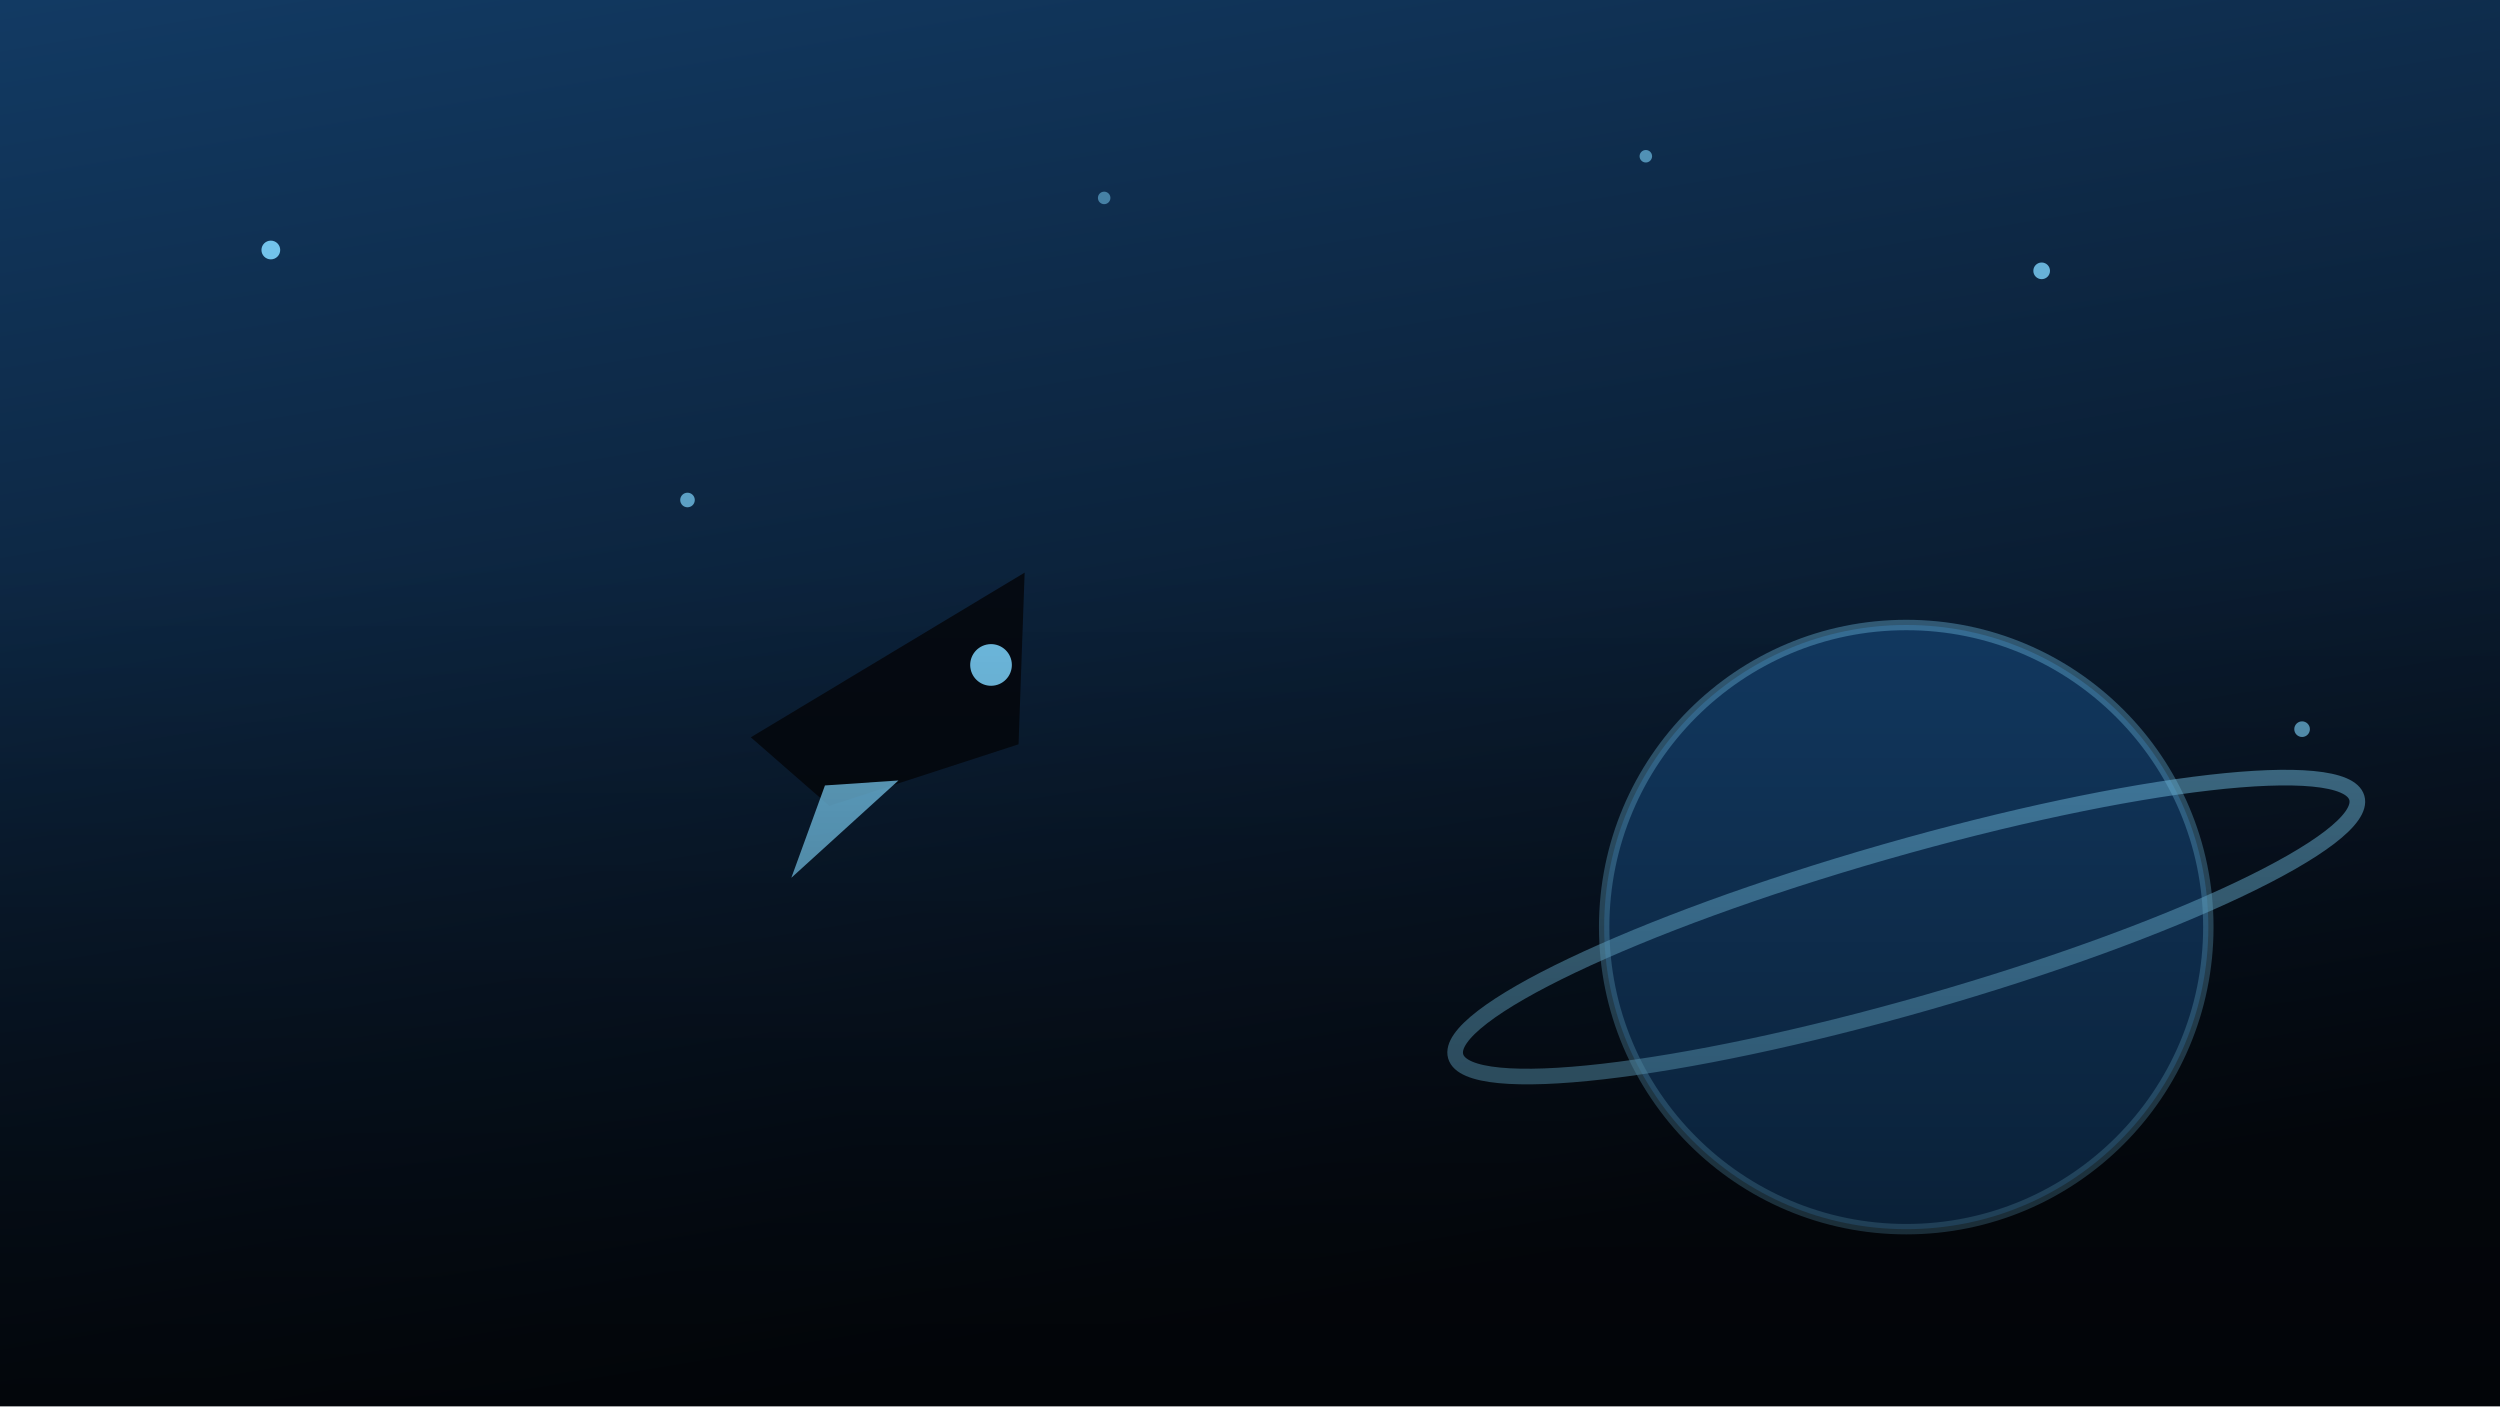
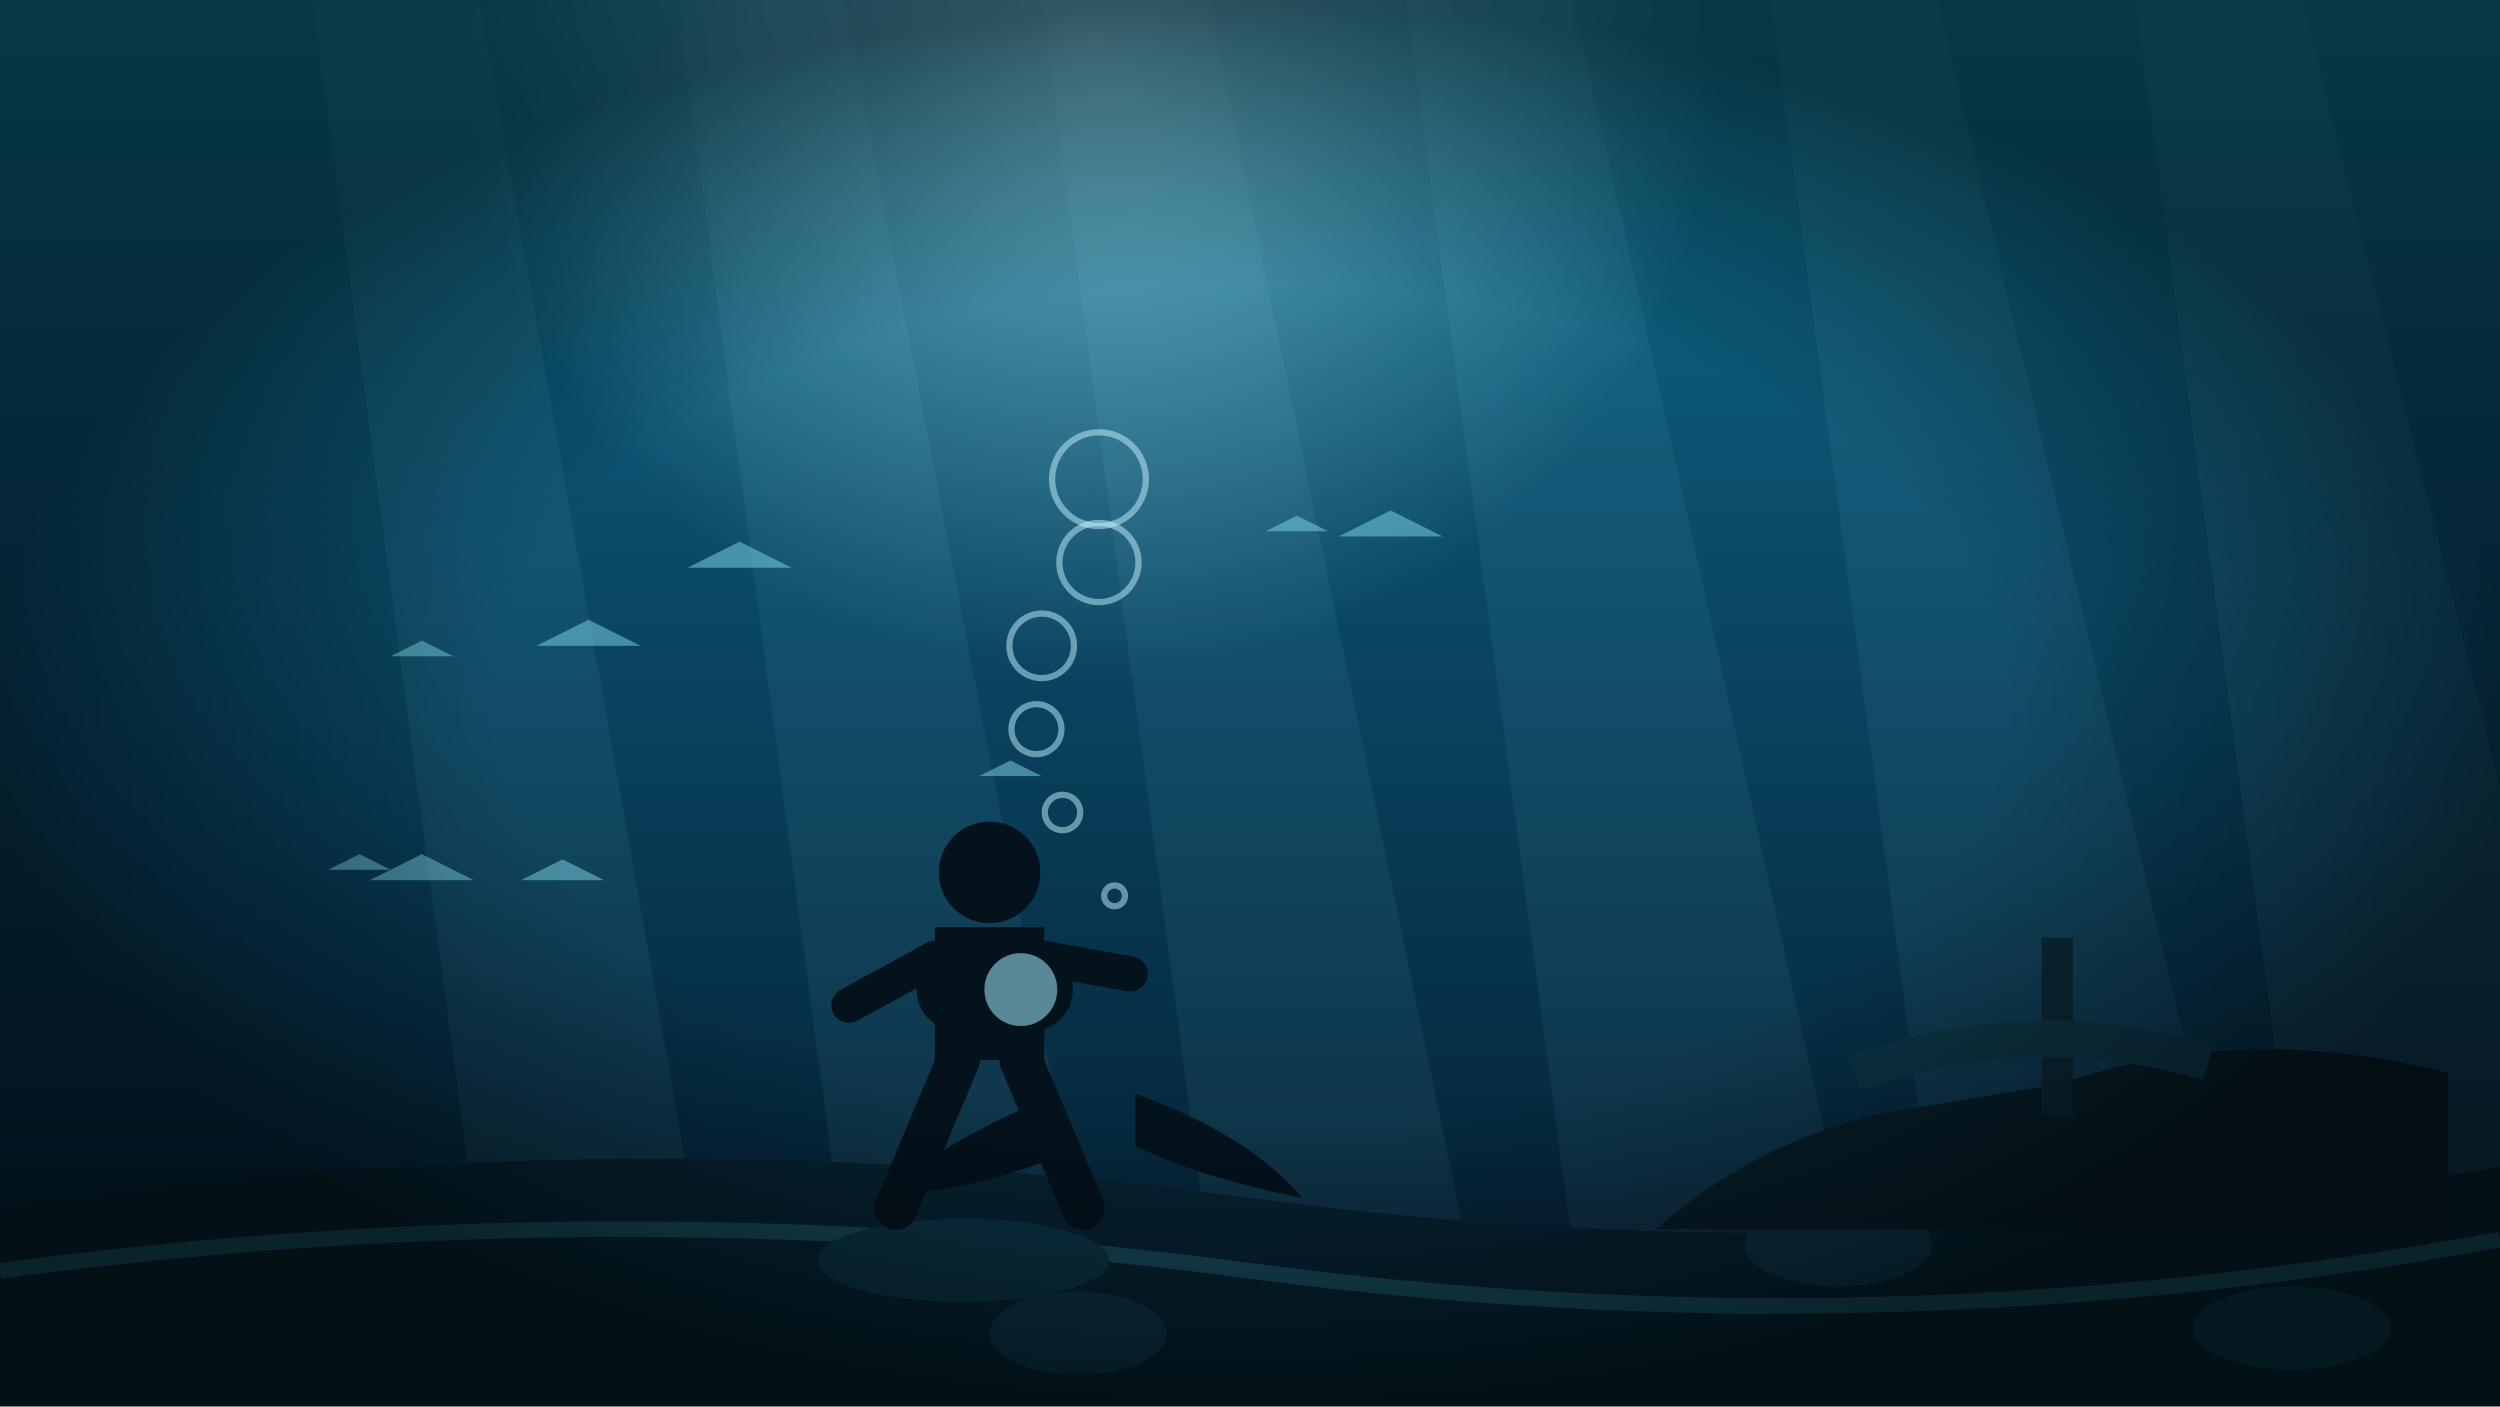
<svg xmlns="http://www.w3.org/2000/svg" aria-hidden="true" class="poster-art" preserveAspectRatio="xMidYMid slice" viewBox="0 0 480 270">
  <defs>
-     <linearGradient id="skp7__7_rec" x1="0" x2="0.3" y1="0" y2="1">
-       <stop offset="0" stop-color="#123a63" />
-       <stop offset="1" stop-color="#050a12" />
+     <linearGradient id="a7sky" x1="0" y1="0" x2="0" y2="1">
+       <stop offset="0" stop-color="#0e6f8c" />
+       <stop offset="0.4" stop-color="#0a4a68" />
+       <stop offset="1" stop-color="#031a2b" />
    </linearGradient>
-     <radialGradient id="glp7__7_rec">
-       <stop offset="0" stop-color="#7dd3fc" stop-opacity="0.85" />
-       <stop offset="1" stop-color="#7dd3fc" stop-opacity="0" />
+     <radialGradient id="a7light" cx="50%" cy="50%" r="50%">
+       <stop offset="0" stop-color="#bdf4ff" stop-opacity="0.5" />
+       <stop offset="1" stop-color="#bdf4ff" stop-opacity="0" />
    </radialGradient>
-     <linearGradient id="vgp7__7_rec" x1="0" x2="0" y1="0" y2="1">
-       <stop offset="0.4" stop-color="#000" stop-opacity="0" />
-       <stop offset="1" stop-color="#000" stop-opacity="0.55" />
-     </linearGradient>
+     <radialGradient id="a7vig" cx="50%" cy="50%" r="50%">
+       <stop offset="0" stop-color="#000" stop-opacity="0" />
+       <stop offset="0.6" stop-color="#000" stop-opacity="0" />
+       <stop offset="1" stop-color="#000" stop-opacity="0.5" />
+     </radialGradient>
  </defs>
-   <rect fill="url(#skp7__7_rec)" height="270" width="480" />
-   <g fill="#7dd3fc">
-     <circle cx="52" cy="48" opacity="0.9" r="1.8" />
-     <circle cx="132" cy="96" opacity="0.7" r="1.4" />
-     <circle cx="392" cy="52" opacity="0.8" r="1.6" />
-     <circle cx="316" cy="30" opacity="0.6" r="1.2" />
-     <circle cx="442" cy="140" opacity="0.7" r="1.5" />
-     <circle cx="212" cy="38" opacity="0.5" r="1.2" />
+   <rect width="480" height="270" fill="url(#a7sky)" />
+   <circle cx="210" cy="10" r="120" fill="url(#a7light)" />
+   <polygon points="60,0 92,0 140,270 96,270" fill="#9fe9ff" opacity="0.06" />
+   <polygon points="130,0 162,0 214,270 166,270" fill="#9fe9ff" opacity="0.06" />
+   <polygon points="200,0 232,0 288,270 236,270" fill="#9fe9ff" opacity="0.06" />
+   <polygon points="270,0 302,0 362,270 306,270" fill="#9fe9ff" opacity="0.06" />
+   <polygon points="340,0 372,0 436,270 376,270" fill="#9fe9ff" opacity="0.06" />
+   <polygon points="410,0 442,0 510,270 446,270" fill="#9fe9ff" opacity="0.06" />
+   <path d="M0 232 Q120 214 240 230 T480 224 L480 270 L0 270 Z" fill="#06222f" />
+   <path d="M0 244 Q120 228 240 244 T480 238" stroke="#1b5566" stroke-width="3" fill="none" opacity="0.7" />
+   <ellipse cx="185" cy="242" rx="28" ry="8" fill="#0a3243" />
+   <ellipse cx="353" cy="239" rx="18" ry="8" fill="#0a3243" />
+   <ellipse cx="440" cy="255" rx="19" ry="8" fill="#0a3243" />
+   <ellipse cx="207" cy="256" rx="17" ry="8" fill="#0a3243" />
+   <path d="M318 236 L470 236 L470 206 Q430 196 396 208 L360 214 Q336 220 318 236 Z" fill="#071d28" />
+   <rect x="392" y="180" width="6" height="34" fill="#0a2734" />
+   <path d="M356 206 Q390 194 424 204" stroke="#0d3444" stroke-width="7" fill="none" />
+   <g transform="translate(190 208) scale(1.5)">
+     <g>
+       <circle cx="0" cy="-27" r="6.5" fill="#04121c" />
+       <path d="M-7 -20 h14 v17 h-14z" fill="#04121c" />
+       <path d="M-7 -16 -18 -10 M7 -16 18 -14" stroke="#04121c" stroke-width="4.5" stroke-linecap="round" fill="none" />
+       <path d="M-4 -3 -12 16 M4 -3 12 16" stroke="#04121c" stroke-width="5.5" stroke-linecap="round" fill="none" />
+     </g>
  </g>
-   <circle cx="366" cy="178" fill="#123a63" r="58" />
-   <circle cx="366" cy="178" fill="none" opacity="0.35" r="58" stroke="#7dd3fc" stroke-width="2" />
-   <ellipse cx="366" cy="178" fill="none" opacity="0.5" rx="90" ry="15" stroke="#7dd3fc" stroke-width="3" transform="rotate(-16 366 178)" />
-   <g transform="translate(140 122) rotate(-12)">
-     <path d="M0 20 58 0 50 32 12 36z" fill="#050a12" />
-     <path d="M12 32 2 48 26 34z" fill="#7dd3fc" opacity="0.8" />
-     <circle cx="48" cy="16" fill="#7dd3fc" opacity="0.9" r="4" />
-   </g>
-   <rect fill="url(#vgp7__7_rec)" height="270" width="480" />
+   <path d="M203 210 q-24 10 -34 20 q20 -2 34 -8z" fill="#04121c" />
+   <path d="M218 210 q22 8 32 20 q-20 -4 -32 -10z" fill="#04121c" />
+   <rect x="176" y="182" width="30" height="16" rx="8" fill="#04121c" />
+   <circle cx="196" cy="190" r="7" fill="#9fe9ff" opacity="0.55" />
+   <circle cx="214" cy="172" r="2.0" fill="none" stroke="#c8f4ff" stroke-width="1.2" opacity="0.5" />
+   <circle cx="204" cy="156" r="3.4" fill="none" stroke="#c8f4ff" stroke-width="1.2" opacity="0.5" />
+   <circle cx="199" cy="140" r="4.8" fill="none" stroke="#c8f4ff" stroke-width="1.2" opacity="0.5" />
+   <circle cx="200" cy="124" r="6.2" fill="none" stroke="#c8f4ff" stroke-width="1.2" opacity="0.5" />
+   <circle cx="211" cy="108" r="7.6" fill="none" stroke="#c8f4ff" stroke-width="1.2" opacity="0.5" />
+   <circle cx="211" cy="92" r="9.0" fill="none" stroke="#c8f4ff" stroke-width="1.2" opacity="0.5" />
+   <path d="M75 126 l6 -3 l6 3z" fill="#7fd7e8" opacity="0.5" />
+   <path d="M257 103 l10 -5 l10 5z" fill="#7fd7e8" opacity="0.5" />
+   <path d="M103 124 l10 -5 l10 5z" fill="#7fd7e8" opacity="0.5" />
+   <path d="M71 169 l10 -5 l10 5z" fill="#7fd7e8" opacity="0.5" />
+   <path d="M243 102 l6 -3 l6 3z" fill="#7fd7e8" opacity="0.5" />
+   <path d="M63 167 l6 -3 l6 3z" fill="#7fd7e8" opacity="0.5" />
+   <path d="M188 149 l6 -3 l6 3z" fill="#7fd7e8" opacity="0.5" />
+   <path d="M100 169 l8 -4 l8 4z" fill="#7fd7e8" opacity="0.5" />
+   <path d="M132 109 l10 -5 l10 5z" fill="#7fd7e8" opacity="0.5" />
+   <rect width="480" height="270" fill="url(#a7vig)" />
</svg>
